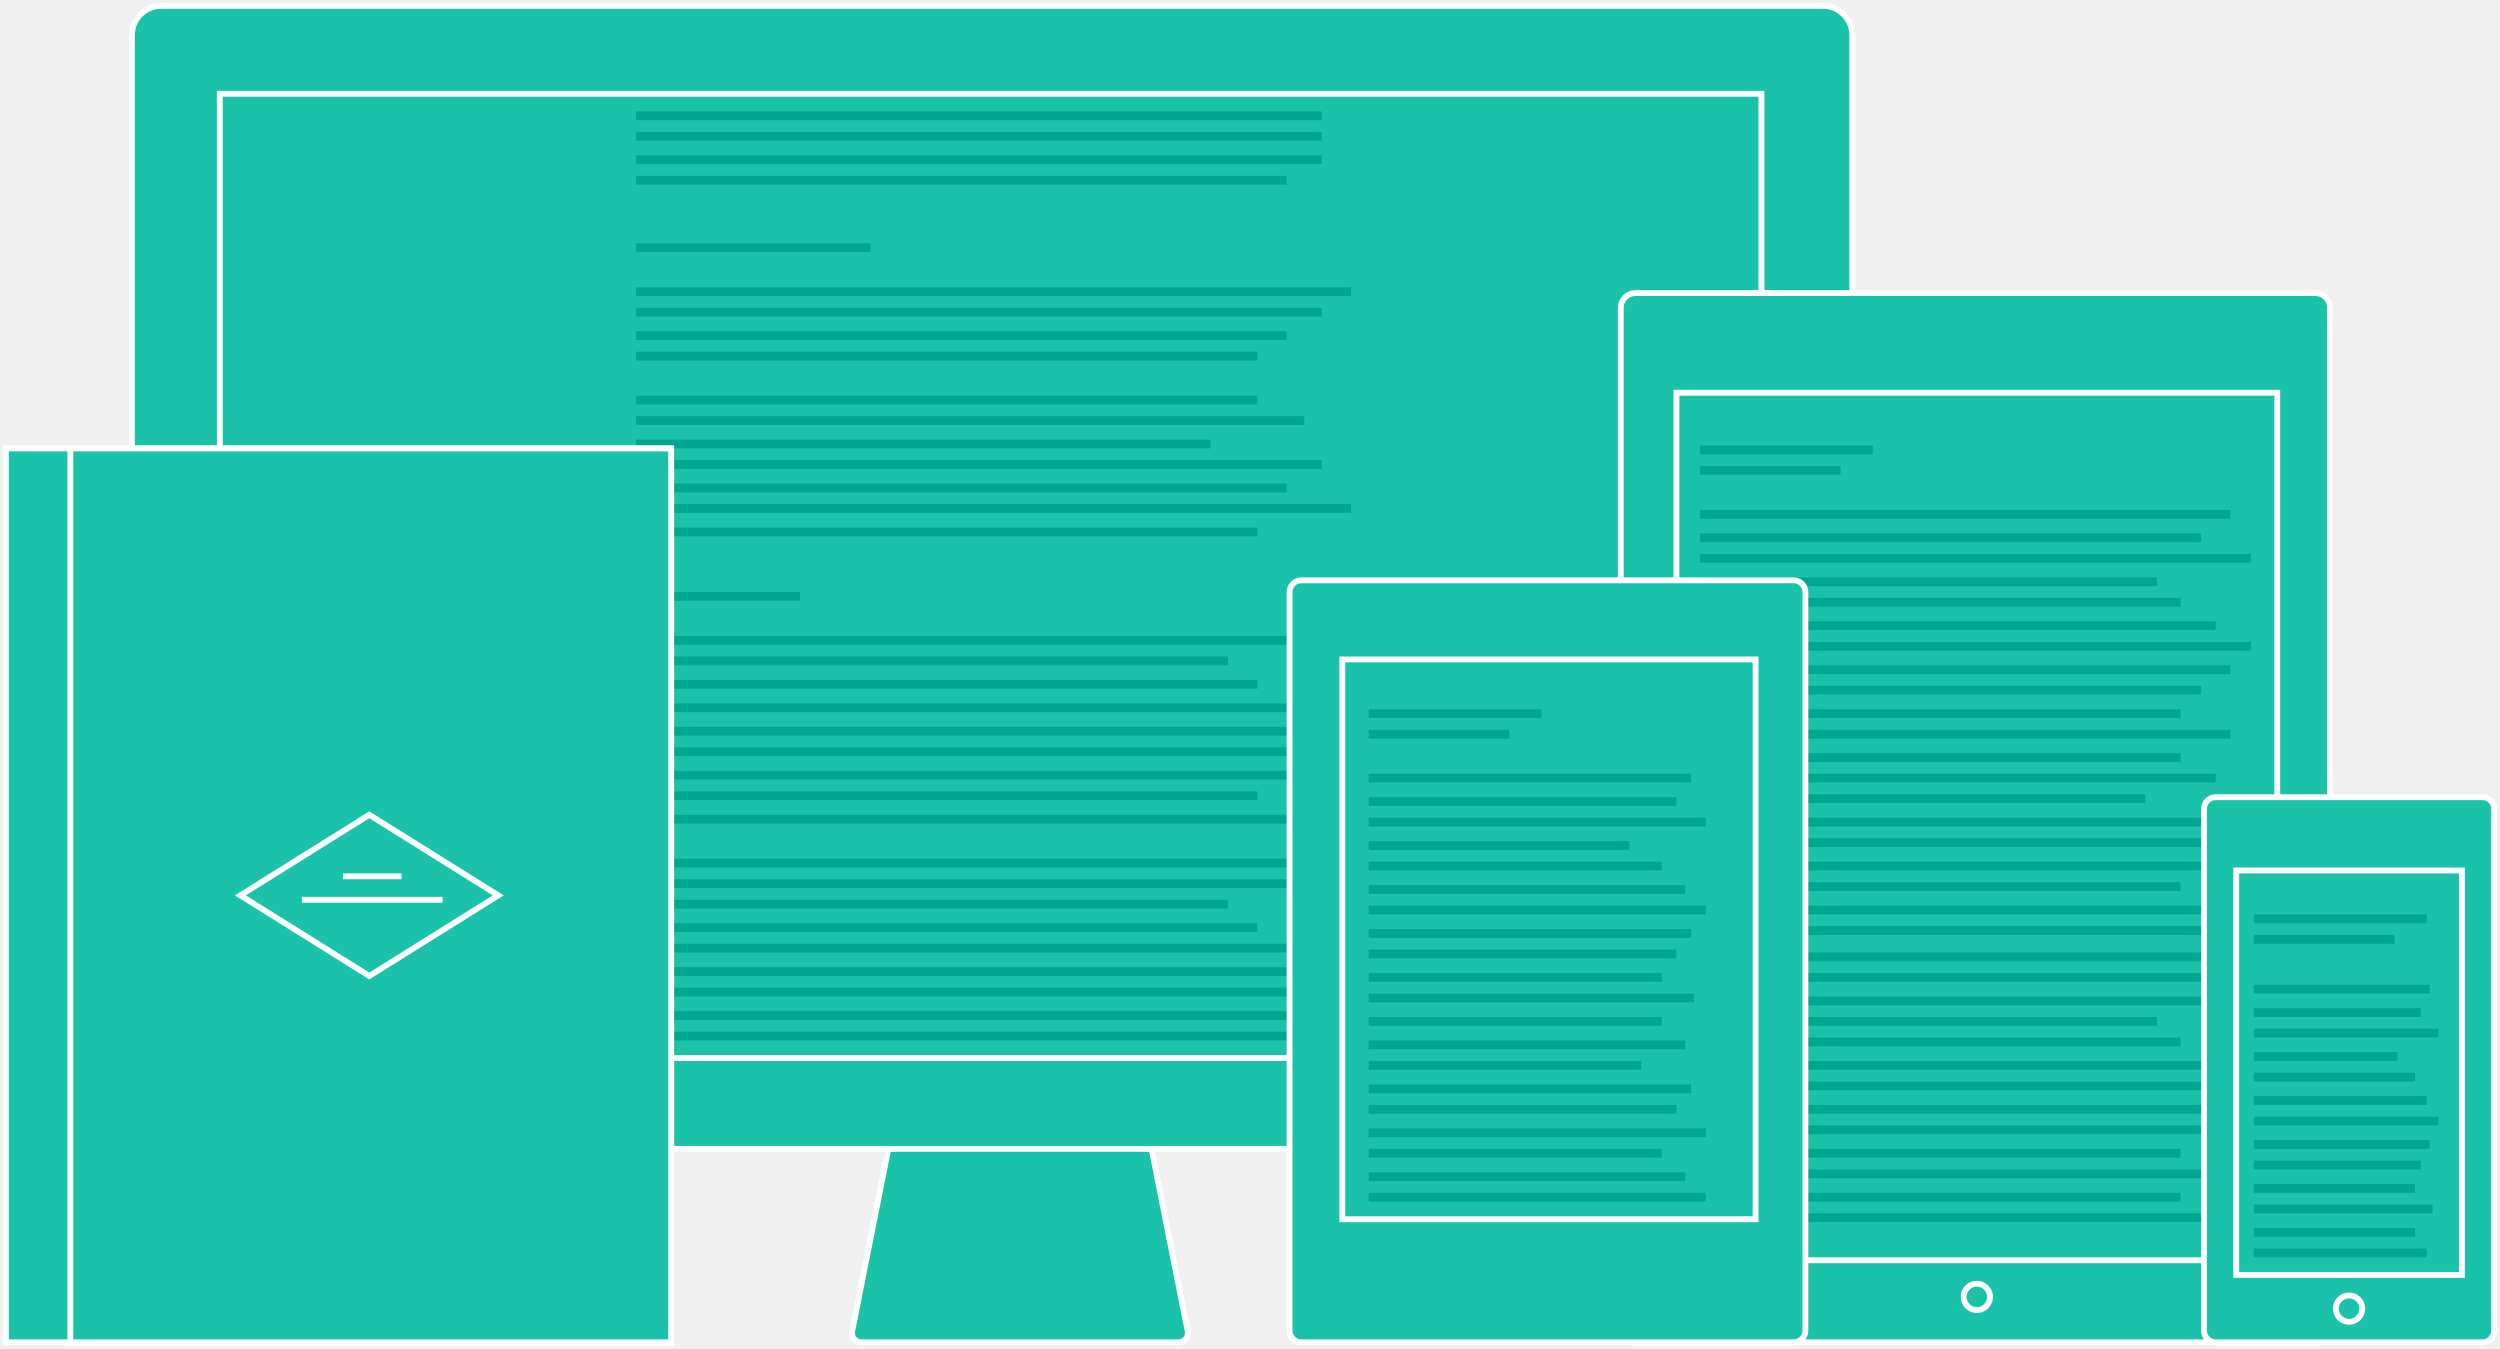
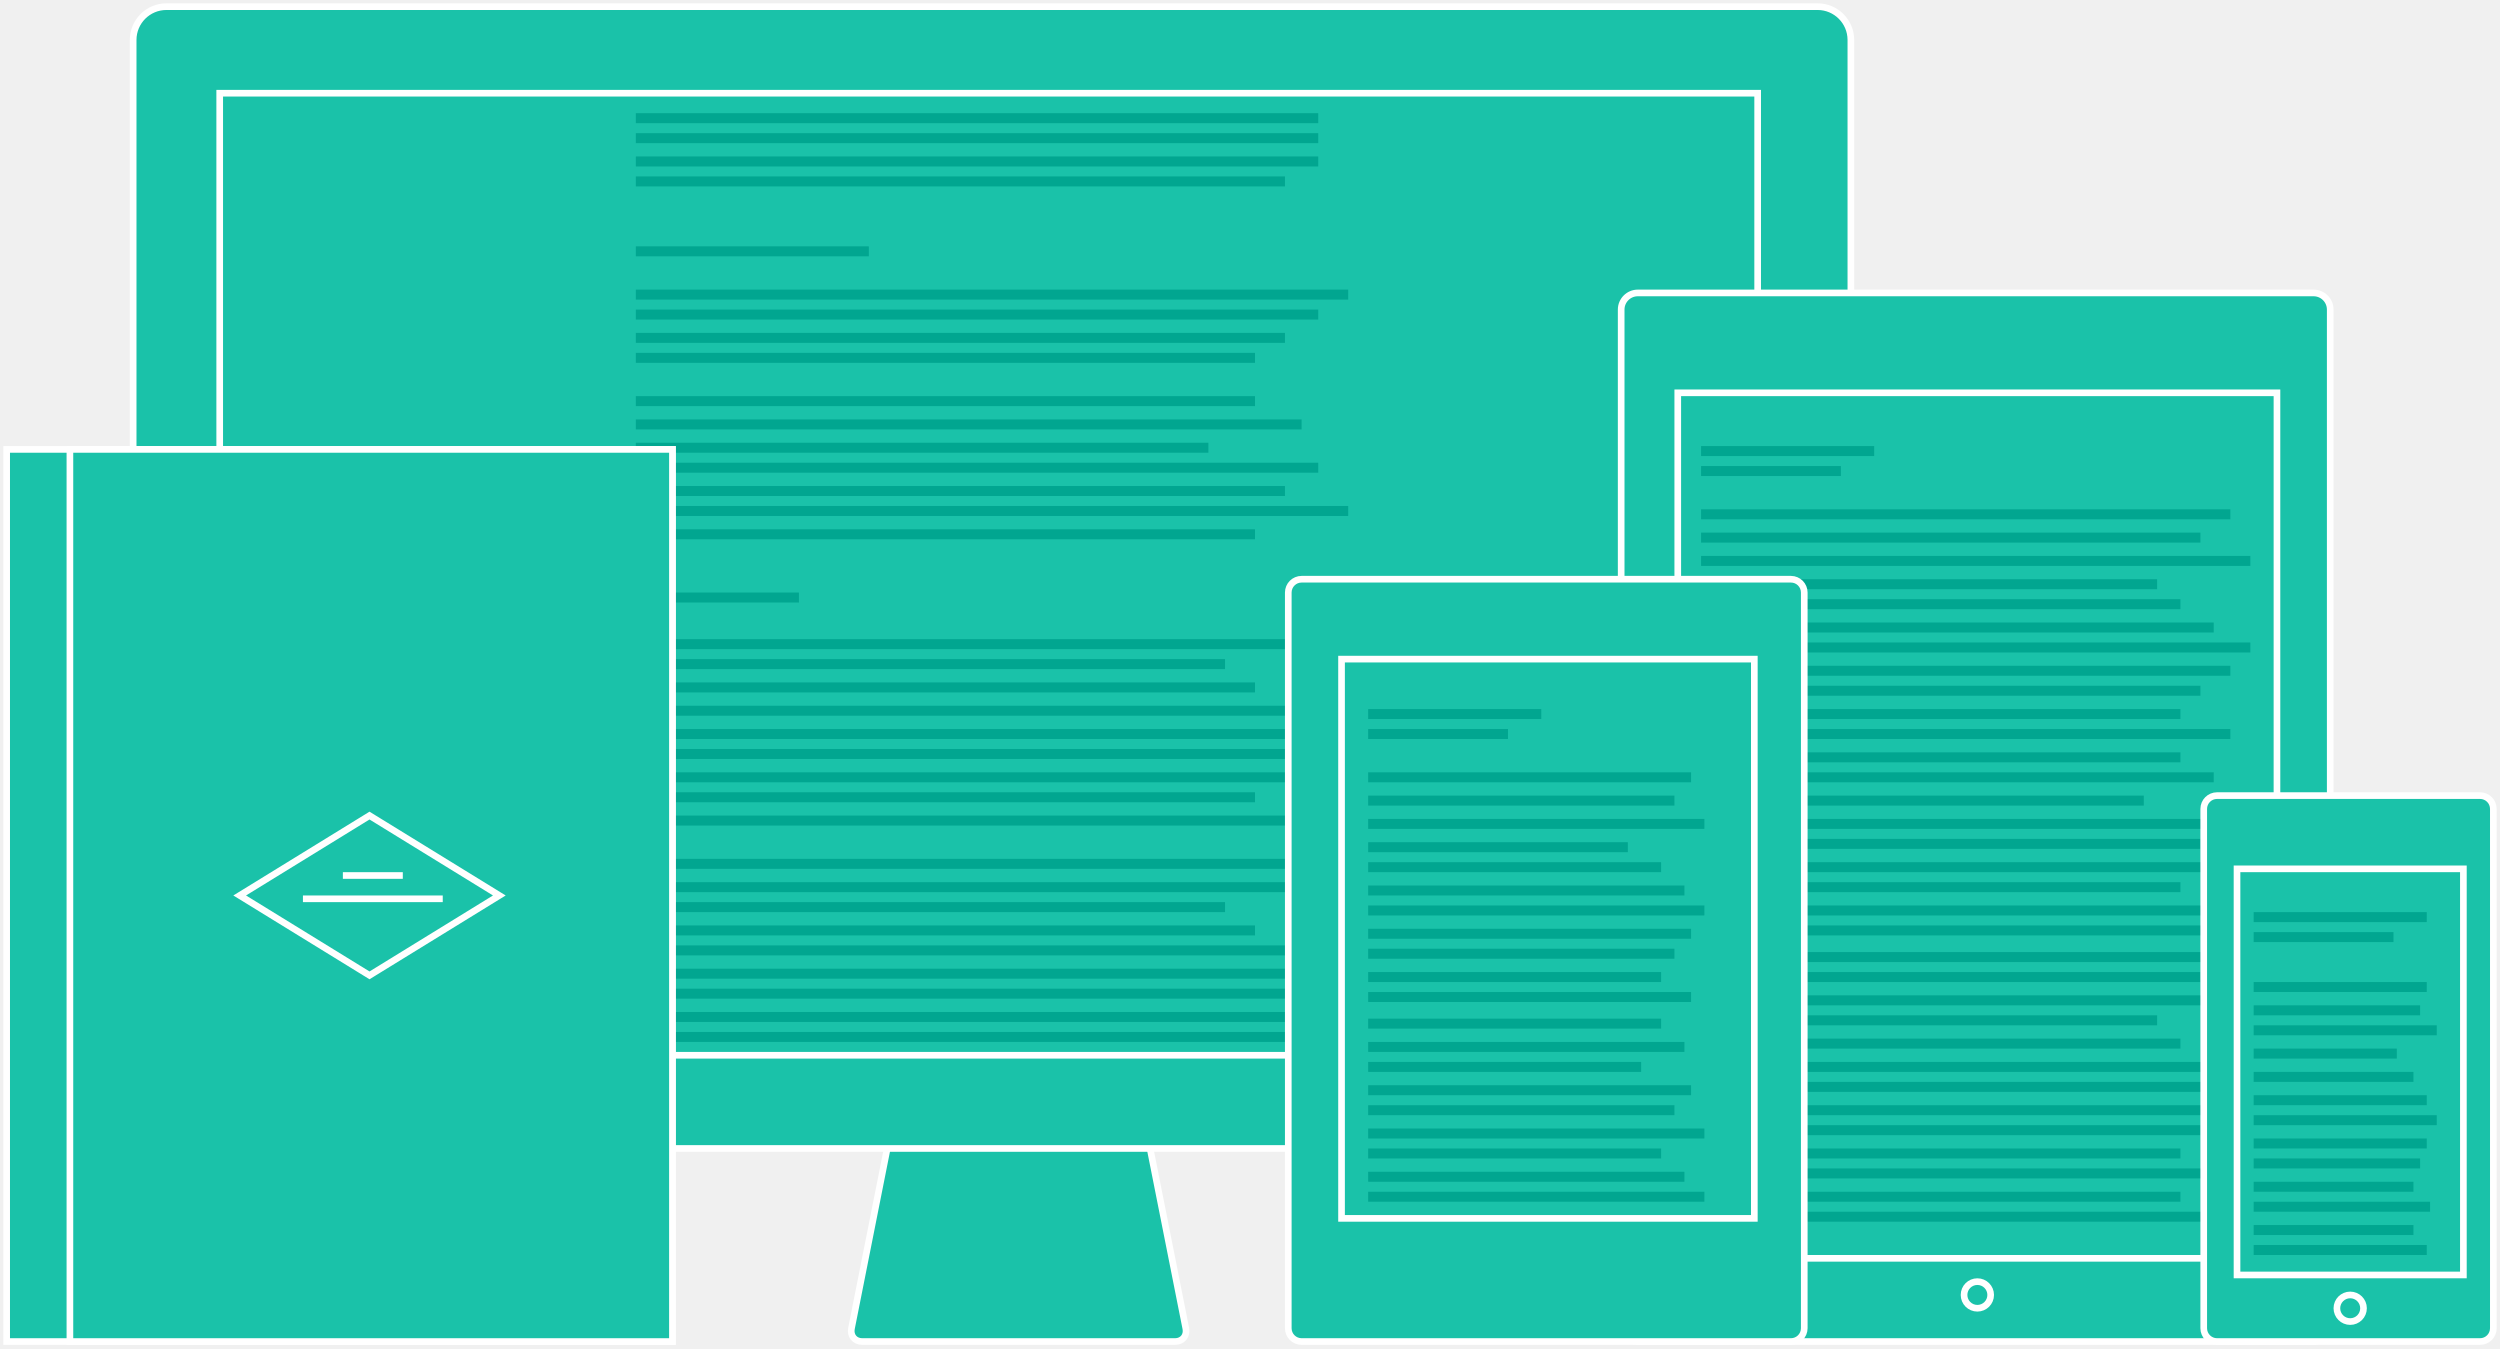
- <svg xmlns="http://www.w3.org/2000/svg" width="853px" height="460px" viewBox="0 0 853 460" version="1.1">
+ <svg xmlns="http://www.w3.org/2000/svg" width="751px" height="405px" viewBox="0 0 751 405" version="1.1">
  <defs />
  <g id="Page-1" stroke="none" stroke-width="1" fill="none" fill-rule="evenodd">
    <g id="illo-new-issue-4-desktop" transform="translate(2, 2)">
-       <g id="computer-+-computer-text" transform="translate(43, 0)">
+       <g id="computer-+-computer-text" transform="translate(38, 0)">
        <g id="computer" stroke="#FFFFFF" stroke-width="2" fill="#1AC2A9">
-           <path d="M245.778,452.075 C245.348,454.243 246.799,456 248.993,456 L357.007,456 C359.212,456 360.652,454.243 360.222,452.075 L343.156,366 L262.844,366 L245.778,452.075 Z" id="Rectangle-153" />
-           <rect id="Rectangle-122" x="-5.68434189e-14" y="0" width="587" height="390" rx="10" />
-           <rect id="Rectangle-121" x="30" y="30" width="526" height="329" />
+           <path d="M215.778,397.082 C215.348,399.246 216.792,401 218.999,401 L313.001,401 C315.21,401 316.65,399.239 316.222,397.082 L301.31,322 L230.69,322 L215.778,397.082 Z" id="Rectangle-153" />
+           <rect id="Rectangle-122" x="-4.99679798e-14" y="0" width="516" height="343" rx="10" />
+           <rect id="Rectangle-121" x="26" y="26" width="462" height="289" />
        </g>
-         <g id="Group" transform="translate(172, 36)" fill="#01A690">
-           <rect id="Rectangle-55" x="0" y="15" width="234" height="3" />
-           <rect id="Rectangle-56" x="0" y="7" width="234" height="3" />
-           <rect id="Rectangle-57" x="0" y="0" width="234" height="3" />
-           <rect id="Rectangle-54" x="0" y="22" width="222" height="3" />
-           <rect id="Rectangle-51" x="0" y="45" width="80" height="3" />
-           <rect id="Rectangle-49" x="0" y="60" width="244" height="3" />
-           <rect id="Rectangle-48" x="0" y="67" width="234" height="3" />
-           <rect id="Rectangle-47" x="0" y="75" width="222" height="3" />
-           <rect id="Rectangle-46" x="0" y="82" width="212" height="3" />
-           <rect id="Rectangle-44" x="0" y="97" width="212" height="3" />
-           <rect id="Rectangle-43" x="0" y="104" width="228" height="3" />
-           <rect id="Rectangle-42" x="0" y="112" width="196" height="3" />
-           <rect id="Rectangle-41" x="0" y="142" width="212" height="3" />
-           <rect id="Rectangle-38" x="0" y="119" width="234" height="3" />
-           <rect id="Rectangle-37" x="0" y="127" width="222" height="3" />
-           <rect id="Rectangle-36" x="0" y="134" width="244" height="3" />
-           <rect id="Rectangle-75" x="0" y="164" width="56" height="3" />
-           <rect id="Rectangle-73" x="0" y="179" width="244" height="3" />
-           <rect id="Rectangle-72" x="0" y="186" width="202" height="3" />
-           <rect id="Rectangle-71" x="0" y="194" width="212" height="3" />
-           <rect id="Rectangle-70" x="0" y="202" width="228" height="3" />
-           <rect id="Rectangle-69" x="0" y="210" width="244" height="3" />
-           <rect id="Rectangle-68" x="0" y="217" width="234" height="3" />
-           <rect id="Rectangle-67" x="0" y="225" width="222" height="3" />
-           <rect id="Rectangle-66" x="0" y="232" width="212" height="3" />
-           <rect id="Rectangle-65" x="0" y="240" width="236" height="3" />
-           <rect id="Rectangle-63" x="0" y="255" width="228" height="3" />
-           <rect id="Rectangle-86" x="0" y="262" width="244" height="3" />
-           <rect id="Rectangle-85" x="0" y="269" width="202" height="3" />
-           <rect id="Rectangle-84" x="0" y="277" width="212" height="3" />
-           <rect id="Rectangle-83" x="0" y="284" width="228" height="3" />
-           <rect id="Rectangle-82" x="0" y="292" width="244" height="3" />
-           <rect id="Rectangle-81" x="0" y="299" width="234" height="3" />
-           <rect id="Rectangle-80" x="0" y="307" width="222" height="3" />
-           <rect id="Rectangle-81" x="0" y="314" width="222" height="3" />
+         <g id="Group" transform="translate(151, 32)" fill="#01A690">
+           <rect id="Rectangle-55" x="0" y="13" width="205" height="3" />
+           <rect id="Rectangle-56" x="0" y="6" width="205" height="3" />
+           <rect id="Rectangle-57" x="0" y="0" width="205" height="3" />
+           <rect id="Rectangle-54" x="0" y="19" width="195" height="3" />
+           <rect id="Rectangle-51" x="0" y="40" width="70" height="3" />
+           <rect id="Rectangle-49" x="0" y="53" width="214" height="3" />
+           <rect id="Rectangle-48" x="0" y="59" width="205" height="3" />
+           <rect id="Rectangle-47" x="0" y="66" width="195" height="3" />
+           <rect id="Rectangle-46" x="0" y="72" width="186" height="3" />
+           <rect id="Rectangle-44" x="0" y="85" width="186" height="3" />
+           <rect id="Rectangle-43" x="0" y="92" width="200" height="3" />
+           <rect id="Rectangle-42" x="0" y="99" width="172" height="3" />
+           <rect id="Rectangle-41" x="0" y="125" width="186" height="3" />
+           <rect id="Rectangle-38" x="0" y="105" width="205" height="3" />
+           <rect id="Rectangle-37" x="0" y="112" width="195" height="3" />
+           <rect id="Rectangle-36" x="0" y="118" width="214" height="3" />
+           <rect id="Rectangle-75" x="0" y="144" width="49" height="3" />
+           <rect id="Rectangle-73" x="0" y="158" width="214" height="3" />
+           <rect id="Rectangle-72" x="0" y="164" width="177" height="3" />
+           <rect id="Rectangle-71" x="0" y="171" width="186" height="3" />
+           <rect id="Rectangle-70" x="0" y="178" width="200" height="3" />
+           <rect id="Rectangle-69" x="0" y="185" width="214" height="3" />
+           <rect id="Rectangle-68" x="0" y="191" width="205" height="3" />
+           <rect id="Rectangle-67" x="0" y="198" width="195" height="3" />
+           <rect id="Rectangle-66" x="0" y="204" width="186" height="3" />
+           <rect id="Rectangle-65" x="0" y="211" width="207" height="3" />
+           <rect id="Rectangle-63" x="0" y="224" width="200" height="3" />
+           <rect id="Rectangle-86" x="0" y="231" width="214" height="3" />
+           <rect id="Rectangle-85" x="0" y="237" width="177" height="3" />
+           <rect id="Rectangle-84" x="0" y="244" width="186" height="3" />
+           <rect id="Rectangle-83" x="0" y="250" width="200" height="3" />
+           <rect id="Rectangle-82" x="0" y="257" width="214" height="3" />
+           <rect id="Rectangle-81" x="0" y="263" width="205" height="3" />
+           <rect id="Rectangle-80" x="0" y="270" width="195" height="3" />
+           <rect id="Rectangle-81" x="0" y="276" width="195" height="3" />
        </g>
      </g>
-       <g id="tablet-+-tablet-text" transform="translate(551, 98)">
+       <g id="tablet-+-tablet-text" transform="translate(485, 86)">
        <g id="tablet" stroke="#FFFFFF" stroke-width="2" fill="#1AC2A9">
-           <rect id="Rectangle-1" x="0" y="0" width="242" height="358" rx="5" />
-           <rect id="Rectangle-2" x="19" y="34" width="205" height="296" />
-           <rect id="Rectangle-17-copy" x="117" y="338" width="9" height="9" rx="40" />
+           <rect id="Rectangle-1" x="0" y="0" width="213" height="315" rx="5" />
+           <rect id="Rectangle-2" x="17" y="30" width="180" height="260" />
+           <rect id="Rectangle-17-copy" x="103" y="297" width="8" height="8" rx="40" />
        </g>
-         <g id="tablet-text" transform="translate(27, 52)" fill="#01A690">
-           <rect id="Rectangle-14" x="5.31669788e-14" y="0" width="59" height="3" />
-           <rect id="Rectangle-13" x="5.31669788e-14" y="7" width="48" height="3" />
-           <rect id="Rectangle-55" x="5.31669788e-14" y="22" width="181" height="3" />
-           <rect id="Rectangle-54" x="5.31669788e-14" y="30" width="171" height="3" />
-           <rect id="Rectangle-53" x="5.31669788e-14" y="37" width="188" height="3" />
-           <rect id="Rectangle-52" x="5.31669788e-14" y="45" width="156" height="3" />
-           <rect id="Rectangle-51" x="5.31669788e-14" y="52" width="164" height="3" />
-           <rect id="Rectangle-50" x="5.31669788e-14" y="60" width="176" height="3" />
-           <rect id="Rectangle-49" x="5.31669788e-14" y="67" width="188" height="3" />
-           <rect id="Rectangle-48" x="5.31669788e-14" y="75" width="181" height="3" />
-           <rect id="Rectangle-47" x="1.0628296e-13" y="82" width="171" height="3" />
-           <rect id="Rectangle-46" x="5.31669788e-14" y="90" width="164" height="3" />
-           <rect id="Rectangle-45" x="5.31669788e-14" y="97" width="181" height="3" />
-           <rect id="Rectangle-44" x="5.31669788e-14" y="105" width="164" height="3" />
-           <rect id="Rectangle-43" x="5.31669788e-14" y="112" width="176" height="3" />
-           <rect id="Rectangle-42" x="5.31669788e-14" y="119" width="152" height="3" />
-           <rect id="Rectangle-41" x="5.31669788e-14" y="149" width="164" height="3" />
-           <rect id="Rectangle-40" x="5.31669788e-14" y="157" width="176" height="3" />
-           <rect id="Rectangle-39" x="5.31669788e-14" y="164" width="188" height="3" />
-           <rect id="Rectangle-38" x="5.31669788e-14" y="127" width="181" height="3" />
-           <rect id="Rectangle-37" x="5.31669788e-14" y="134" width="171" height="3" />
-           <rect id="Rectangle-36" x="5.31669788e-14" y="142" width="188" height="3" />
-           <rect id="Rectangle-75" x="5.31669788e-14" y="173" width="181" height="3" />
-           <rect id="Rectangle-74" x="5.31669788e-14" y="180" width="171" height="3" />
-           <rect id="Rectangle-73" x="5.31669788e-14" y="188" width="188" height="3" />
-           <rect id="Rectangle-72" x="5.31669788e-14" y="195" width="156" height="3" />
-           <rect id="Rectangle-71" x="5.31669788e-14" y="202" width="164" height="3" />
-           <rect id="Rectangle-70" x="5.31669788e-14" y="210" width="176" height="3" />
-           <rect id="Rectangle-69" x="5.31669788e-14" y="217" width="188" height="3" />
-           <rect id="Rectangle-68" x="5.31669788e-14" y="225" width="181" height="3" />
-           <rect id="Rectangle-67" x="5.31669788e-14" y="232" width="171" height="3" />
-           <rect id="Rectangle-66" x="5.31669788e-14" y="240" width="164" height="3" />
-           <rect id="Rectangle-65" x="5.31669788e-14" y="247" width="181" height="3" />
-           <rect id="Rectangle-64" x="5.31669788e-14" y="255" width="164" height="3" />
-           <rect id="Rectangle-63" x="5.31669788e-14" y="262" width="176" height="3" />
+         <g id="tablet-text" transform="translate(24, 46)" fill="#01A690">
+           <rect id="Rectangle-14" x="4.6662508e-14" y="-2.84217094e-14" width="52" height="3" />
+           <rect id="Rectangle-13" x="4.6662508e-14" y="6" width="42" height="3" />
+           <rect id="Rectangle-55" x="4.6662508e-14" y="19" width="159" height="3" />
+           <rect id="Rectangle-54" x="4.6662508e-14" y="26" width="150" height="3" />
+           <rect id="Rectangle-53" x="4.6662508e-14" y="33" width="165" height="3" />
+           <rect id="Rectangle-52" x="4.6662508e-14" y="40" width="137" height="3" />
+           <rect id="Rectangle-51" x="4.6662508e-14" y="46" width="144" height="3" />
+           <rect id="Rectangle-50" x="4.6662508e-14" y="53" width="154" height="3" />
+           <rect id="Rectangle-49" x="4.6662508e-14" y="59" width="165" height="3" />
+           <rect id="Rectangle-48" x="4.6662508e-14" y="66" width="159" height="3" />
+           <rect id="Rectangle-47" x="9.32554743e-14" y="72" width="150" height="3" />
+           <rect id="Rectangle-46" x="4.6662508e-14" y="79" width="144" height="3" />
+           <rect id="Rectangle-45" x="4.6662508e-14" y="85" width="159" height="3" />
+           <rect id="Rectangle-44" x="4.6662508e-14" y="92" width="144" height="3" />
+           <rect id="Rectangle-43" x="4.6662508e-14" y="98" width="154" height="3" />
+           <rect id="Rectangle-42" x="4.6662508e-14" y="105" width="133" height="3" />
+           <rect id="Rectangle-41" x="4.6662508e-14" y="131" width="144" height="3" />
+           <rect id="Rectangle-40" x="4.6662508e-14" y="138" width="154" height="3" />
+           <rect id="Rectangle-39" x="4.6662508e-14" y="144" width="165" height="3" />
+           <rect id="Rectangle-38" x="4.6662508e-14" y="112" width="159" height="3" />
+           <rect id="Rectangle-37" x="4.6662508e-14" y="118" width="150" height="3" />
+           <rect id="Rectangle-36" x="4.6662508e-14" y="125" width="165" height="3" />
+           <rect id="Rectangle-75" x="4.6662508e-14" y="152" width="159" height="3" />
+           <rect id="Rectangle-74" x="4.6662508e-14" y="158" width="150" height="3" />
+           <rect id="Rectangle-73" x="4.6662508e-14" y="165" width="165" height="3" />
+           <rect id="Rectangle-72" x="4.6662508e-14" y="171" width="137" height="3" />
+           <rect id="Rectangle-71" x="4.6662508e-14" y="178" width="144" height="3" />
+           <rect id="Rectangle-70" x="4.6662508e-14" y="185" width="154" height="3" />
+           <rect id="Rectangle-69" x="4.6662508e-14" y="191" width="165" height="3" />
+           <rect id="Rectangle-68" x="4.6662508e-14" y="198" width="159" height="3" />
+           <rect id="Rectangle-67" x="4.6662508e-14" y="204" width="150" height="3" />
+           <rect id="Rectangle-66" x="4.6662508e-14" y="211" width="144" height="3" />
+           <rect id="Rectangle-65" x="4.6662508e-14" y="217" width="159" height="3" />
+           <rect id="Rectangle-64" x="4.6662508e-14" y="224" width="144" height="3" />
+           <rect id="Rectangle-63" x="4.6662508e-14" y="230" width="154" height="3" />
        </g>
      </g>
-       <g id="print" transform="translate(0, 151)">
-         <rect id="Rectangle-3" stroke="#FFFFFF" stroke-width="2" fill="#1AC2A9" x="0" y="5.38458167e-15" width="227" height="305" />
-         <rect id="Rectangle-3" stroke="#FFFFFF" stroke-width="2" fill="#1AC2A9" x="22" y="5.38458167e-15" width="205" height="305" />
-         <polygon id="Polygon-1" stroke="#FFFFFF" stroke-width="2" fill="#1AC2A9" points="124 125 168 152.5 124 180 80 152.5 " />
-         <rect id="Rectangle-13" fill="#FFFFFF" x="101" y="153" width="48" height="2" />
-         <rect id="Rectangle-14" fill="#FFFFFF" x="115" y="145" width="20" height="2" />
+       <g id="print" transform="translate(0, 133)">
+         <rect id="Rectangle-3" stroke="#FFFFFF" stroke-width="2" fill="#1AC2A9" x="0" y="4.73137012e-15" width="200" height="268" />
+         <rect id="Rectangle-3" stroke="#FFFFFF" stroke-width="2" fill="#1AC2A9" x="19" y="4.73137012e-15" width="181" height="268" />
+         <polygon id="Polygon-1" stroke="#FFFFFF" stroke-width="2" fill="#1AC2A9" points="109 110 148 134 109 158 70 134 " />
+         <rect id="Rectangle-13" fill="#FFFFFF" x="89" y="134" width="42" height="2" />
+         <rect id="Rectangle-14" fill="#FFFFFF" x="101" y="127" width="18" height="2" />
      </g>
-       <g id="ereader-+-ereader-text" transform="translate(438, 196)">
+       <g id="ereader-+-ereader-text" transform="translate(385, 172)">
        <g id="ereader" stroke="#FFFFFF" stroke-width="2" fill="#1AC2A9">
-           <rect id="Rectangle-7" x="0" y="0" width="176" height="260" rx="4" />
-           <rect id="Rectangle-8" x="18" y="27" width="141" height="191" />
+           <rect id="Rectangle-7" x="0" y="0" width="155" height="229" rx="4" />
+           <rect id="Rectangle-8" x="16" y="24" width="124" height="168" />
        </g>
-         <g id="ereader-text" transform="translate(27, 44)" fill="#01A690">
-           <rect id="Rectangle-11" x="0" y="0" width="59" height="3" />
-           <rect id="Rectangle-12" x="0" y="7" width="48" height="3" />
-           <rect id="Rectangle-16" x="0" y="22" width="110" height="3" />
-           <rect id="Rectangle-17" x="0" y="30" width="105" height="3" />
-           <rect id="Rectangle-18" x="0" y="37" width="115" height="3" />
-           <rect id="Rectangle-25" x="0" y="45" width="89" height="3" />
-           <rect id="Rectangle-24" x="0" y="52" width="100" height="3" />
-           <rect id="Rectangle-23" x="0" y="60" width="108" height="3" />
-           <rect id="Rectangle-22" x="0" y="67" width="115" height="3" />
-           <rect id="Rectangle-21" x="0" y="75" width="110" height="3" />
-           <rect id="Rectangle-20" x="0" y="82" width="105" height="3" />
-           <rect id="Rectangle-19" x="0" y="90" width="100" height="3" />
-           <rect id="Rectangle-32" x="0" y="97" width="111" height="3" />
-           <rect id="Rectangle-31" x="0" y="105" width="100" height="3" />
-           <rect id="Rectangle-30" x="0" y="113" width="108" height="3" />
-           <rect id="Rectangle-29" x="0" y="120" width="93" height="3" />
-           <rect id="Rectangle-35" x="0" y="150" width="100" height="3" />
-           <rect id="Rectangle-34" x="0" y="158" width="108" height="3" />
-           <rect id="Rectangle-33" x="0" y="165" width="115" height="3" />
-           <rect id="Rectangle-28" x="0" y="128" width="110" height="3" />
-           <rect id="Rectangle-27" x="0" y="135" width="105" height="3" />
-           <rect id="Rectangle-26" x="0" y="143" width="115" height="3" />
+         <g id="ereader-text" transform="translate(24, 39)" fill="#01A690">
+           <rect id="Rectangle-11" x="0" y="0" width="52" height="3" />
+           <rect id="Rectangle-12" x="0" y="6" width="42" height="3" />
+           <rect id="Rectangle-16" x="0" y="19" width="97" height="3" />
+           <rect id="Rectangle-17" x="0" y="26" width="92" height="3" />
+           <rect id="Rectangle-18" x="0" y="33" width="101" height="3" />
+           <rect id="Rectangle-25" x="0" y="40" width="78" height="3" />
+           <rect id="Rectangle-24" x="0" y="46" width="88" height="3" />
+           <rect id="Rectangle-23" x="0" y="53" width="95" height="3" />
+           <rect id="Rectangle-22" x="0" y="59" width="101" height="3" />
+           <rect id="Rectangle-21" x="0" y="66" width="97" height="3" />
+           <rect id="Rectangle-20" x="0" y="72" width="92" height="3" />
+           <rect id="Rectangle-19" x="0" y="79" width="88" height="3" />
+           <rect id="Rectangle-32" x="0" y="85" width="97" height="3" />
+           <rect id="Rectangle-31" x="0" y="93" width="88" height="3" />
+           <rect id="Rectangle-30" x="0" y="100" width="95" height="3" />
+           <rect id="Rectangle-29" x="0" y="106" width="82" height="3" />
+           <rect id="Rectangle-35" x="0" y="132" width="88" height="3" />
+           <rect id="Rectangle-34" x="0" y="139" width="95" height="3" />
+           <rect id="Rectangle-33" x="0" y="145" width="101" height="3" />
+           <rect id="Rectangle-28" x="0" y="113" width="97" height="3" />
+           <rect id="Rectangle-27" x="0" y="119" width="92" height="3" />
+           <rect id="Rectangle-26" x="0" y="126" width="101" height="3" />
        </g>
      </g>
-       <g id="phone-text-+-phone" transform="translate(750, 270)">
+       <g id="phone-text-+-phone" transform="translate(660, 237)">
        <g id="phone" stroke="#FFFFFF" stroke-width="2" fill="#1AC2A9">
-           <rect id="Rectangle-5" x="0" y="0" width="99" height="186" rx="4" />
-           <rect id="Rectangle-6" x="11" y="25" width="77" height="138" />
-           <rect id="Rectangle-17" x="45" y="170" width="9" height="9" rx="40" />
+           <rect id="Rectangle-5" x="0" y="0" width="87" height="164" rx="4" />
+           <rect id="Rectangle-6" x="10" y="22" width="68" height="122" />
+           <rect id="Rectangle-17" x="40" y="150" width="8" height="8" rx="40" />
        </g>
-         <g id="phone-text" transform="translate(17, 40)" fill="#01A690">
-           <rect id="Rectangle-11" x="0" y="0" width="59" height="3" />
-           <rect id="Rectangle-12" x="0" y="7" width="48" height="3" />
-           <rect id="Rectangle-16" x="0" y="24" width="60" height="3" />
-           <rect id="Rectangle-17" x="0" y="32" width="57" height="3" />
-           <rect id="Rectangle-18" x="0" y="39" width="63" height="3" />
-           <rect id="Rectangle-25" x="0" y="47" width="49" height="3" />
-           <rect id="Rectangle-24" x="0" y="54" width="55" height="3" />
-           <rect id="Rectangle-23" x="0" y="62" width="59" height="3" />
-           <rect id="Rectangle-22" x="0" y="69" width="63" height="3" />
-           <rect id="Rectangle-21" x="0" y="77" width="60" height="3" />
-           <rect id="Rectangle-20" x="0" y="84" width="57" height="3" />
-           <rect id="Rectangle-19" x="0" y="92" width="55" height="3" />
-           <rect id="Rectangle-32" x="0" y="99" width="61" height="3" />
-           <rect id="Rectangle-31" x="0" y="107" width="55" height="3" />
-           <rect id="Rectangle-30" x="0" y="114" width="59" height="3" />
+         <g id="phone-text" transform="translate(15, 35)" fill="#01A690">
+           <rect id="Rectangle-11" x="0" y="0" width="52" height="3" />
+           <rect id="Rectangle-12" x="0" y="6" width="42" height="3" />
+           <rect id="Rectangle-16" x="0" y="21" width="52" height="3" />
+           <rect id="Rectangle-17" x="0" y="28" width="50" height="3" />
+           <rect id="Rectangle-18" x="0" y="34" width="55" height="3" />
+           <rect id="Rectangle-25" x="0" y="41" width="43" height="3" />
+           <rect id="Rectangle-24" x="0" y="48" width="48" height="3" />
+           <rect id="Rectangle-23" x="0" y="55" width="52" height="3" />
+           <rect id="Rectangle-22" x="0" y="61" width="55" height="3" />
+           <rect id="Rectangle-21" x="0" y="68" width="52" height="3" />
+           <rect id="Rectangle-20" x="0" y="74" width="50" height="3" />
+           <rect id="Rectangle-19" x="0" y="81" width="48" height="3" />
+           <rect id="Rectangle-32" x="0" y="87" width="53" height="3" />
+           <rect id="Rectangle-31" x="0" y="94" width="48" height="3" />
+           <rect id="Rectangle-30" x="0" y="100" width="52" height="3" />
        </g>
      </g>
    </g>
  </g>
</svg>
